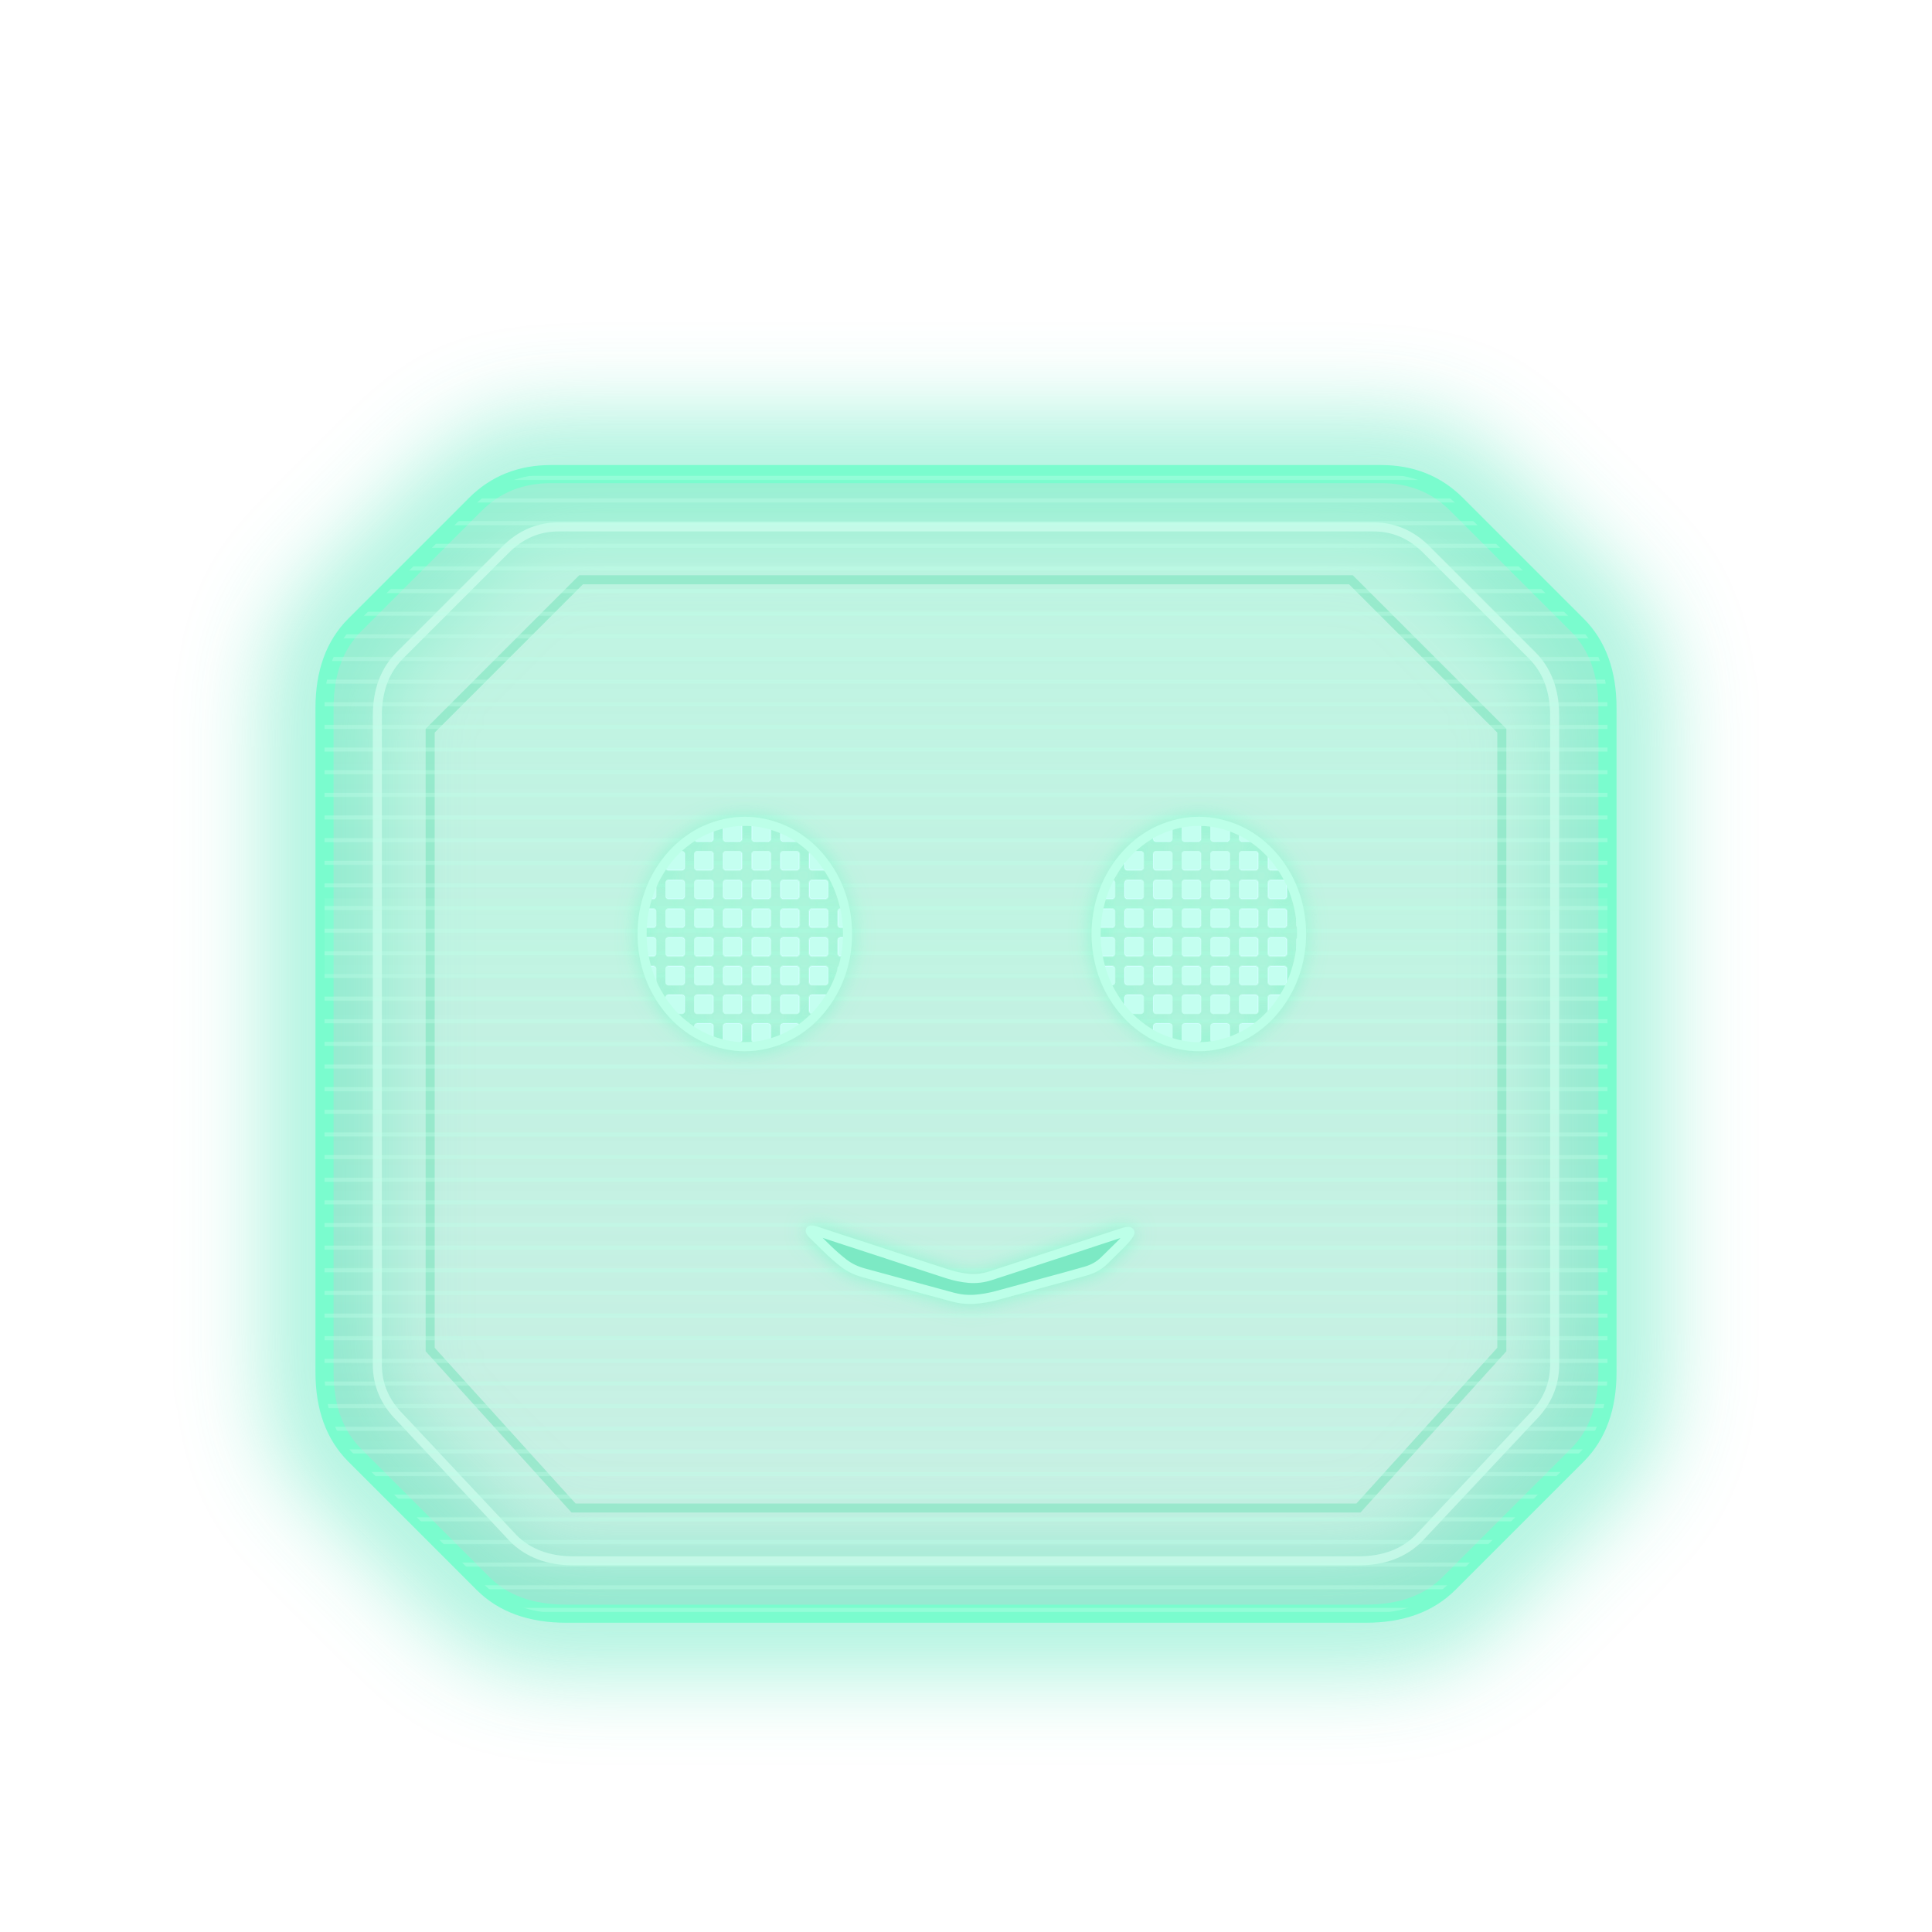
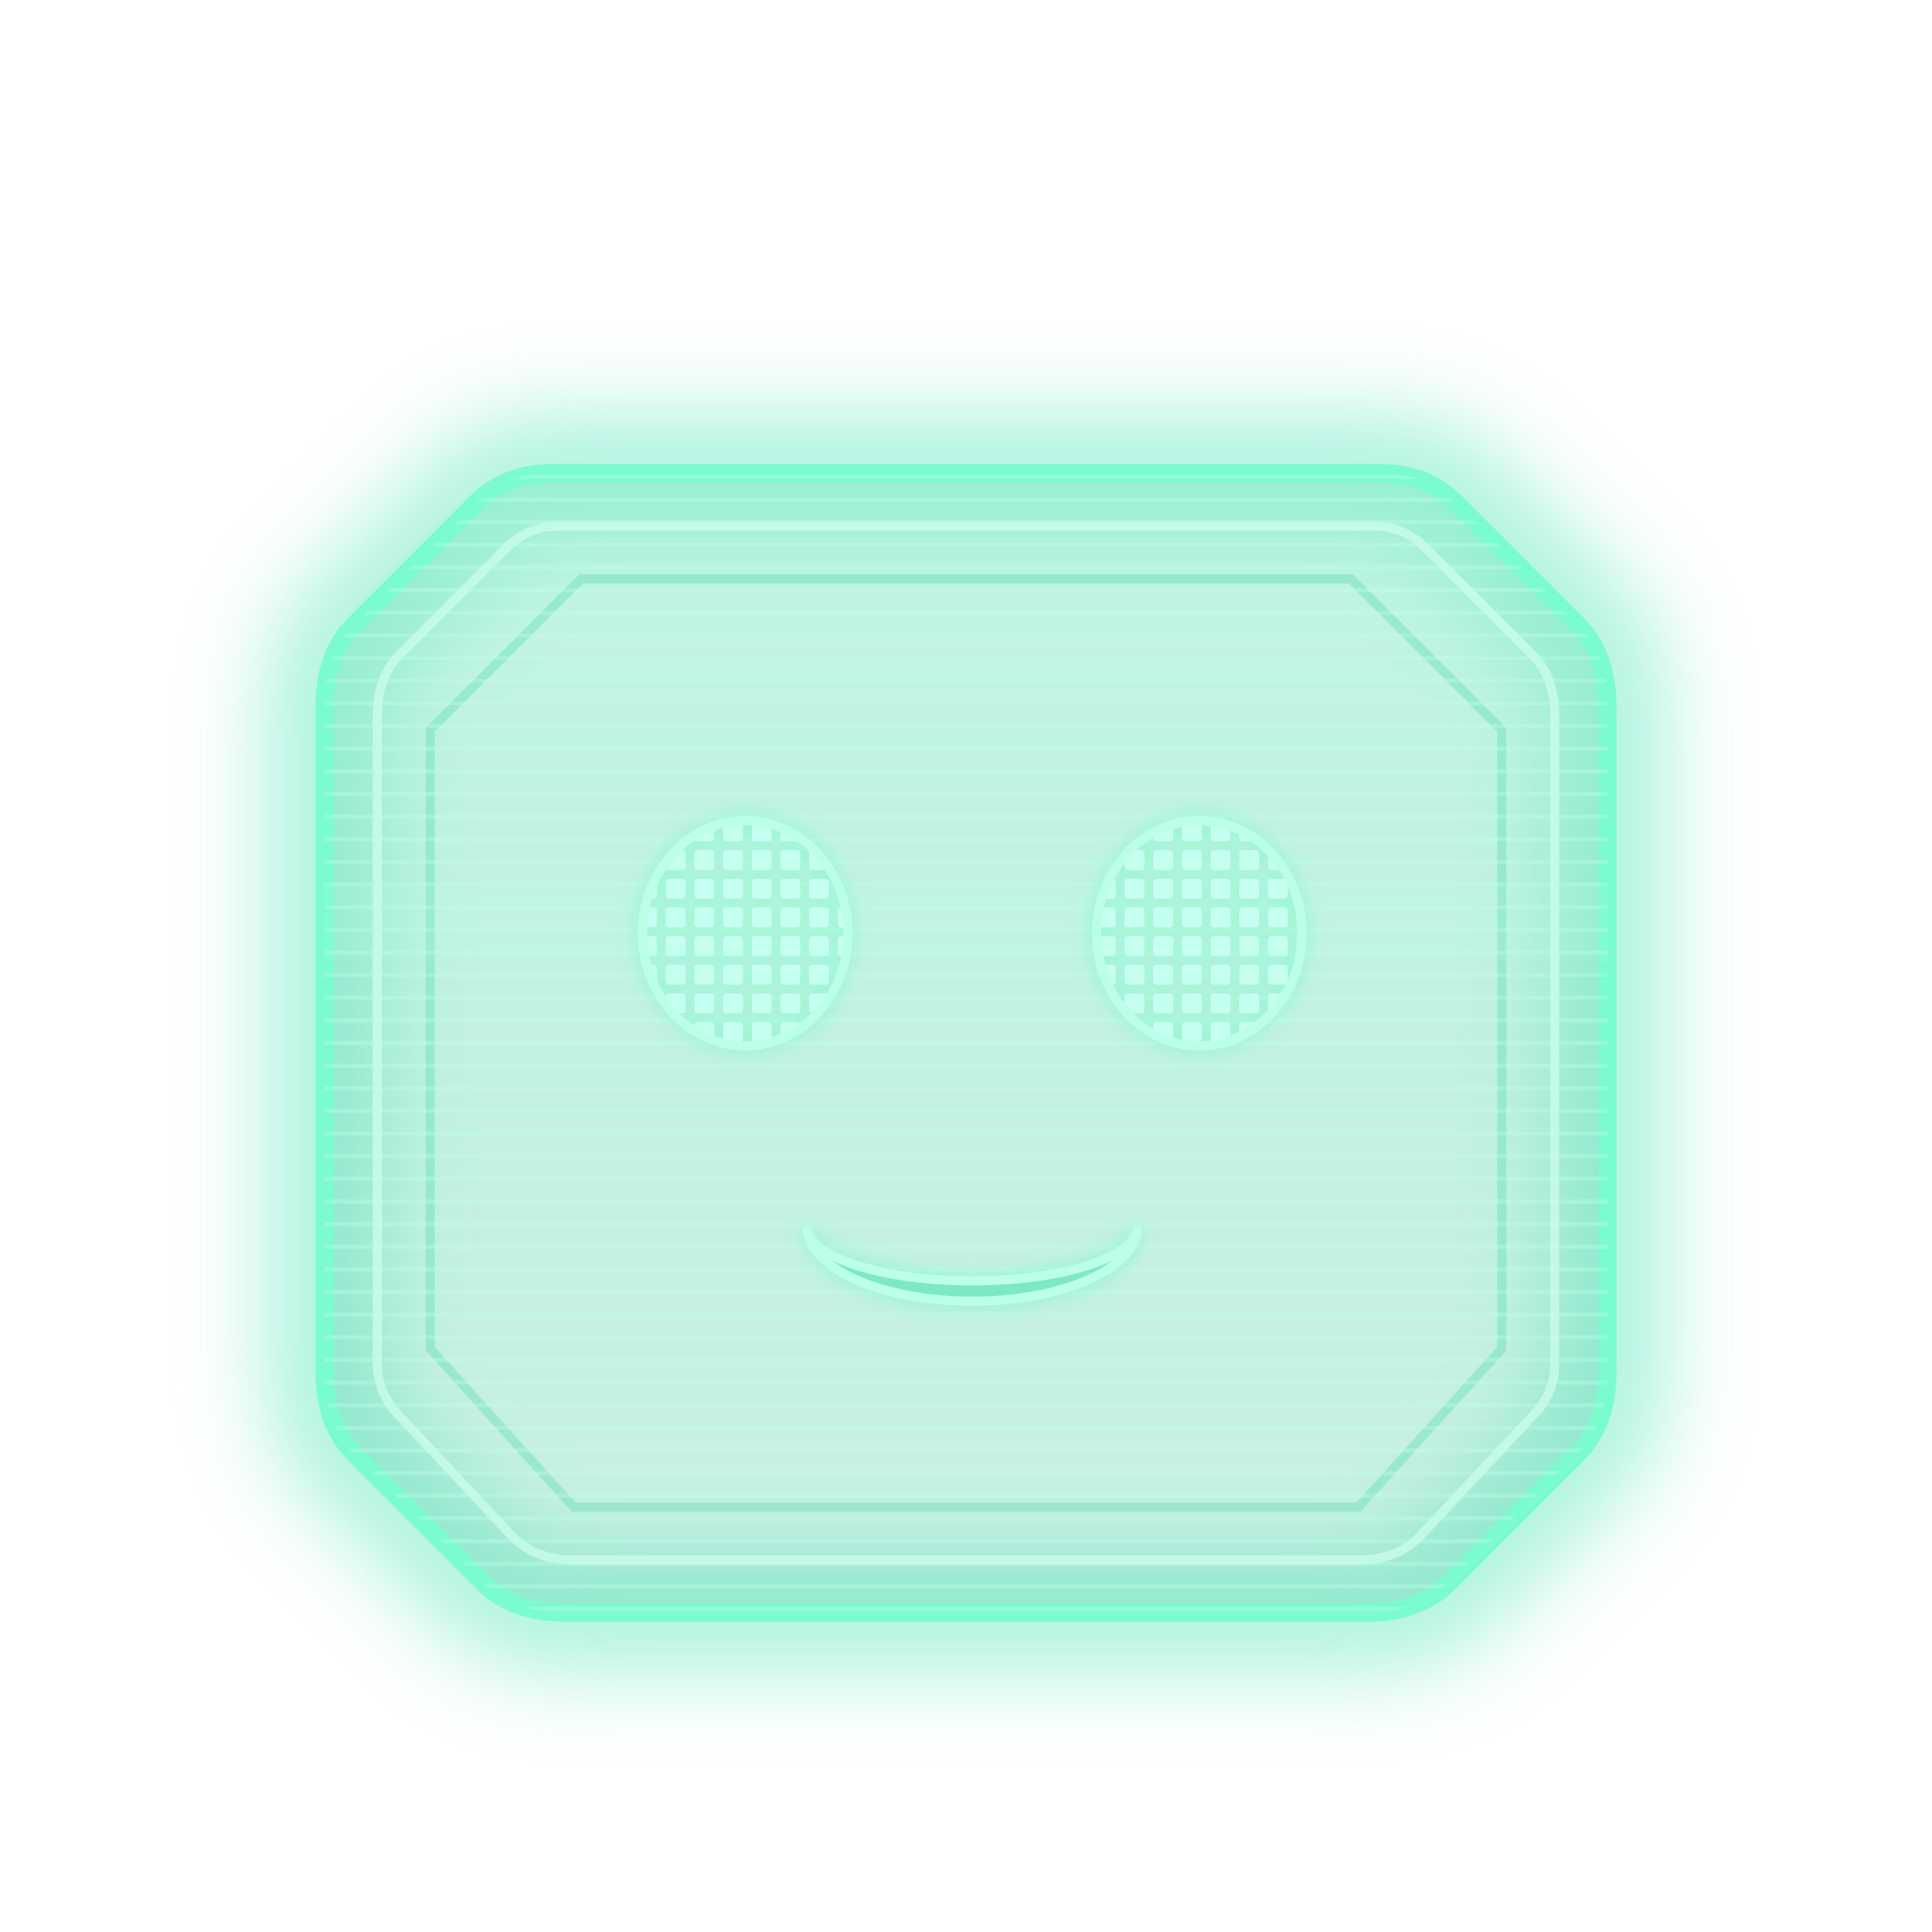
<svg xmlns="http://www.w3.org/2000/svg" viewBox="0 0 256 256">
  <g>
    <defs>
      <filter id="hf1-glow" x="-55%" y="-55%" width="210%" height="210%">
        <feGaussianBlur stdDeviation="5.5" />
      </filter>
      <filter id="hf1-pixelglow" x="-30%" y="-40%" width="160%" height="180%">
        <feDropShadow dx="0" dy="0" stdDeviation="1.3" flood-color="#74f9c8" flood-opacity=".7" />
      </filter>
      <pattern id="hf1-scan" width="3" height="3" patternUnits="userSpaceOnUse">
        <path d="M0 1.5H3" stroke="#beffe9" stroke-width=".55" opacity=".36" />
      </pattern>
      <pattern id="hf1-pixels" width="3.8" height="3.8" patternUnits="userSpaceOnUse">
        <rect width="2.6" height="2.6" rx=".4" fill="#c4fff0" />
      </pattern>
      <pattern id="hf1-hands" width="3" height="3" patternUnits="userSpaceOnUse">
        <rect width="3" height="3" fill="#80e8c5" fill-opacity=".8" />
        <path d="M0 1H3" stroke="#d4ffed" stroke-width=".6" opacity=".5" />
      </pattern>
      <linearGradient id="hf1-glass" x2="0" y2="1">
        <stop stop-color="#77eac2" stop-opacity=".46" />
        <stop offset="1" stop-color="#42caa1" stop-opacity=".28" />
      </linearGradient>
      <clipPath id="hf1-lenses">
        <path d="M72 106H122L119 139H70ZM134 106H184L186 139H137Z" />
      </clipPath>
      <clipPath id="hf1-clip">
        <path d="M73 64H183Q189 64 193 68L209 84Q213 88 213 95V183Q213 190 209 194L192 211Q188 215 181 215H75Q68 215 64 211L47 194Q43 190 43 183V95Q43 88 47 84L63 68Q67 64 73 64Z" />
      </clipPath>
      <clipPath id="hf1-mouthclip">
-         <path d="M147.8 164.62 Q149.24 164.15 148.89 164.74 Q148.53 165.34 147.54 166.31 Q146.55 167.29 145.55 168.27 Q144.56 169.24 143.1 169.66 Q141.64 170.08 140.17 170.48 Q138.7 170.88 137.22 171.28 Q135.75 171.69 134.28 172.09 Q132.81 172.49 131.33 172.89 Q129.86 173.29 128.39 173.4 Q126.91 173.5 125.44 173.1 Q123.97 172.7 122.5 172.3 Q121.02 171.9 119.55 171.5 Q118.08 171.09 116.6 170.69 Q115.13 170.29 113.66 169.89 Q112.19 169.49 111.08 168.65 Q109.98 167.8 108.98 166.83 Q107.99 165.85 106.99 164.88 Q106 163.9 107.44 164.37 Q108.88 164.84 110.32 165.32 Q111.77 165.79 113.21 166.26 Q114.65 166.73 116.09 167.2 Q117.53 167.67 118.97 168.15 Q120.41 168.62 121.86 169.09 Q123.3 169.56 124.74 170.03 Q126.18 170.5 127.62 170.63 Q129.06 170.75 130.5 170.28 Q131.95 169.81 133.39 169.34 Q134.83 168.87 136.27 168.39 Q137.71 167.92 139.15 167.45 Q140.59 166.98 142.04 166.51 Q143.48 166.03 144.92 165.56 Q146.36 165.09 147.8 164.62 Z" />
+         <path d="M149.79 164.6 Q150 163.9 149.79 164.87 Q149.58 165.83 148.95 166.76 Q148.33 167.69 147.31 168.54 Q146.29 169.4 144.92 170.15 Q143.56 170.9 141.89 171.52 Q140.22 172.13 138.32 172.59 Q136.42 173.05 134.36 173.33 Q132.29 173.61 130.15 173.7 Q128 173.8 125.85 173.7 Q123.71 173.61 121.64 173.33 Q119.58 173.05 117.68 172.59 Q115.78 172.13 114.11 171.52 Q112.44 170.9 111.08 170.15 Q109.71 169.4 108.69 168.54 Q107.67 167.69 107.05 166.76 Q106.42 165.83 106.21 164.87 Q106 163.9 106.21 164.6 Q106.42 165.3 107.05 165.98 Q107.67 166.66 108.69 167.28 Q109.71 167.9 111.08 168.45 Q112.44 168.99 114.11 169.44 Q115.78 169.89 117.68 170.22 Q119.58 170.55 121.64 170.76 Q123.71 170.96 125.85 171.03 Q128 171.1 130.15 171.03 Q132.29 170.96 134.36 170.76 Q136.42 170.55 138.32 170.22 Q140.22 169.89 141.89 169.44 Q143.56 168.99 144.92 168.45 Q146.29 167.9 147.31 167.28 Q148.33 166.66 148.95 165.98 Q149.58 165.3 149.79 164.6 Z" />
      </clipPath>
    </defs>
-     <g transform="translate(0 -1.18) rotate(0 128 155)">
+     <g transform="translate(0 -1.3) rotate(0 128 155)">
      <path d="M73 64H183Q189 64 193 68L209 84Q213 88 213 95V183Q213 190 209 194L192 211Q188 215 181 215H75Q68 215 64 211L47 194Q43 190 43 183V95Q43 88 47 84L63 68Q67 64 73 64Z" stroke="#35e2af" stroke-width="16" fill="none" opacity=".4" filter="url(#hf1-glow)" />
      <path d="M73 64H183Q189 64 193 68L209 84Q213 88 213 95V183Q213 190 209 194L192 211Q188 215 181 215H75Q68 215 64 211L47 194Q43 190 43 183V95Q43 88 47 84L63 68Q67 64 73 64Z" fill="url(#hf1-glass)" stroke="#7afcce" stroke-width="2.4" stroke-linejoin="round" />
      <path d="M74 71H182Q186 71 189 74L203 88Q206 91 206 96V182Q206 186 203 189L188 205Q185 208 180 208H76Q71 208 68 205L53 189Q50 186 50 182V96Q50 91 53 88L67 74Q70 71 74 71Z" fill="none" stroke="#d2ffef" stroke-width="1.2" opacity=".65" />
      <path d="M77 78H179L199 98V180L180 201H76L57 180V98Z" fill="none" stroke="#71e1b8" stroke-width="1.2" opacity=".5" />
      <g clip-path="url(#hf1-clip)">
        <path d="M73 64H183Q189 64 193 68L209 84Q213 88 213 95V183Q213 190 209 194L192 211Q188 215 181 215H75Q68 215 64 211L47 194Q43 190 43 183V95Q43 88 47 84L63 68Q67 64 73 64Z" fill="url(#hf1-scan)" />
-         <rect x="42" y="120.203" width="174" height="10" fill="#b7ffe6" opacity=".12" />
+         <rect x="42" y="118.733" width="174" height="10" fill="#b7ffe6" opacity=".12" />
      </g>
-       <g fill="url(#hf1-pixels)" stroke="#bcffe8" stroke-width="1.2" stroke-linejoin="round" filter="url(#hf1-pixelglow)" transform="translate(0.77 -0.06)">
+       <g fill="url(#hf1-pixels)" stroke="#bcffe8" stroke-width="1.2" stroke-linejoin="round" filter="url(#hf1-pixelglow)" transform="translate(0.83 -0.04)">
        <path d="M111.47 123.54 Q111.6 125 111.47 126.46 Q111.34 127.93 110.95 129.33 Q110.56 130.74 109.93 132.04 Q109.29 133.33 108.44 134.47 Q107.59 135.61 106.56 136.54 Q105.52 137.47 104.34 138.17 Q103.16 138.86 101.87 139.28 Q100.59 139.71 99.25 139.86 Q97.92 140 96.59 139.86 Q95.25 139.71 93.97 139.28 Q92.68 138.86 91.5 138.17 Q90.32 137.47 89.28 136.54 Q88.25 135.61 87.4 134.47 Q86.55 133.33 85.91 132.04 Q85.28 130.74 84.89 129.33 Q84.5 127.93 84.37 126.46 Q84.24 125 84.37 123.54 Q84.5 122.07 84.89 120.67 Q85.28 119.26 85.91 117.96 Q86.55 116.67 87.4 115.53 Q88.25 114.39 89.28 113.46 Q90.32 112.53 91.5 111.83 Q92.68 111.14 93.97 110.72 Q95.25 110.29 96.59 110.14 Q97.92 110 99.25 110.14 Q100.59 110.29 101.87 110.72 Q103.16 111.14 104.34 111.83 Q105.52 112.53 106.56 113.46 Q107.59 114.39 108.44 115.53 Q109.29 116.67 109.93 117.96 Q110.56 119.26 110.95 120.67 Q111.34 122.07 111.47 123.54 Z" />
        <path d="M171.63 123.54 Q171.76 125 171.63 126.46 Q171.5 127.93 171.11 129.33 Q170.72 130.74 170.09 132.04 Q169.45 133.33 168.6 134.47 Q167.75 135.61 166.72 136.54 Q165.68 137.47 164.5 138.17 Q163.32 138.86 162.03 139.28 Q160.75 139.71 159.41 139.86 Q158.08 140 156.75 139.86 Q155.41 139.71 154.13 139.28 Q152.84 138.86 151.66 138.17 Q150.48 137.47 149.44 136.54 Q148.41 135.61 147.56 134.47 Q146.71 133.33 146.07 132.04 Q145.44 130.74 145.05 129.33 Q144.66 127.93 144.53 126.46 Q144.4 125 144.53 123.54 Q144.66 122.07 145.05 120.67 Q145.44 119.26 146.07 117.96 Q146.71 116.67 147.56 115.53 Q148.41 114.39 149.44 113.46 Q150.48 112.53 151.66 111.83 Q152.84 111.14 154.13 110.72 Q155.41 110.29 156.75 110.14 Q158.08 110 159.41 110.14 Q160.75 110.29 162.03 110.72 Q163.32 111.14 164.5 111.83 Q165.68 112.53 166.72 113.46 Q167.75 114.39 168.6 115.53 Q169.45 116.67 170.09 117.96 Q170.72 119.26 171.11 120.67 Q171.5 122.07 171.63 123.54 Z" />
-         <path fill="rgb(124,233,196)" d="M147.8 164.62 Q149.24 164.15 148.89 164.74 Q148.53 165.34 147.54 166.31 Q146.55 167.29 145.55 168.27 Q144.56 169.24 143.1 169.66 Q141.64 170.08 140.17 170.48 Q138.7 170.88 137.22 171.28 Q135.75 171.69 134.28 172.09 Q132.81 172.49 131.33 172.89 Q129.86 173.29 128.39 173.4 Q126.91 173.5 125.44 173.1 Q123.97 172.7 122.5 172.3 Q121.02 171.9 119.55 171.5 Q118.08 171.09 116.6 170.69 Q115.13 170.29 113.66 169.89 Q112.19 169.49 111.08 168.65 Q109.98 167.8 108.98 166.83 Q107.99 165.85 106.99 164.88 Q106 163.9 107.44 164.37 Q108.88 164.84 110.32 165.32 Q111.77 165.79 113.21 166.26 Q114.65 166.73 116.09 167.2 Q117.53 167.67 118.97 168.15 Q120.41 168.62 121.86 169.09 Q123.3 169.56 124.74 170.03 Q126.18 170.5 127.62 170.63 Q129.06 170.75 130.5 170.28 Q131.95 169.81 133.39 169.34 Q134.83 168.87 136.27 168.39 Q137.71 167.92 139.15 167.45 Q140.59 166.98 142.04 166.51 Q143.48 166.03 144.92 165.56 Q146.36 165.09 147.8 164.62 Z" />
-       </g>
-       <g clip-path="url(#hf1-mouthclip)" opacity=".8">
-         <path d="M96 166Q128 173 160 166" fill="none" stroke="#d8fff2" stroke-width="4" opacity="0" />
+         <path fill="rgb(124,233,196)" d="M149.79 164.6 Q150 163.9 149.79 164.87 Q149.58 165.83 148.95 166.76 Q148.33 167.69 147.31 168.54 Q146.29 169.4 144.92 170.15 Q143.56 170.9 141.89 171.52 Q140.22 172.13 138.32 172.59 Q136.42 173.05 134.36 173.33 Q132.29 173.61 130.15 173.7 Q128 173.8 125.85 173.7 Q123.71 173.61 121.64 173.33 Q119.58 173.05 117.68 172.59 Q115.78 172.13 114.11 171.52 Q112.44 170.9 111.08 170.15 Q109.71 169.4 108.69 168.54 Q107.67 167.69 107.05 166.76 Q106.42 165.83 106.21 164.87 Q106 163.9 106.21 164.6 Q106.42 165.3 107.05 165.98 Q107.67 166.66 108.69 167.28 Q109.71 167.9 111.08 168.45 Q112.44 168.99 114.11 169.44 Q115.78 169.89 117.68 170.22 Q119.58 170.55 121.64 170.76 Q123.71 170.96 125.85 171.03 Q128 171.1 130.15 171.03 Q132.29 170.96 134.36 170.76 Q136.42 170.55 138.32 170.22 Q140.22 169.89 141.89 169.44 Q143.56 168.99 144.92 168.45 Q146.29 167.9 147.31 167.28 Q148.33 166.66 148.95 165.98 Q149.58 165.3 149.79 164.6 Z" />
+         <g clip-path="url(#hf1-mouthclip)" opacity=".8">
+           <path d="M90 166Q128 173 166 166" fill="none" stroke="#d8fff2" stroke-width="4" opacity="0" />
+         </g>
      </g>
    </g>
  </g>
</svg>
